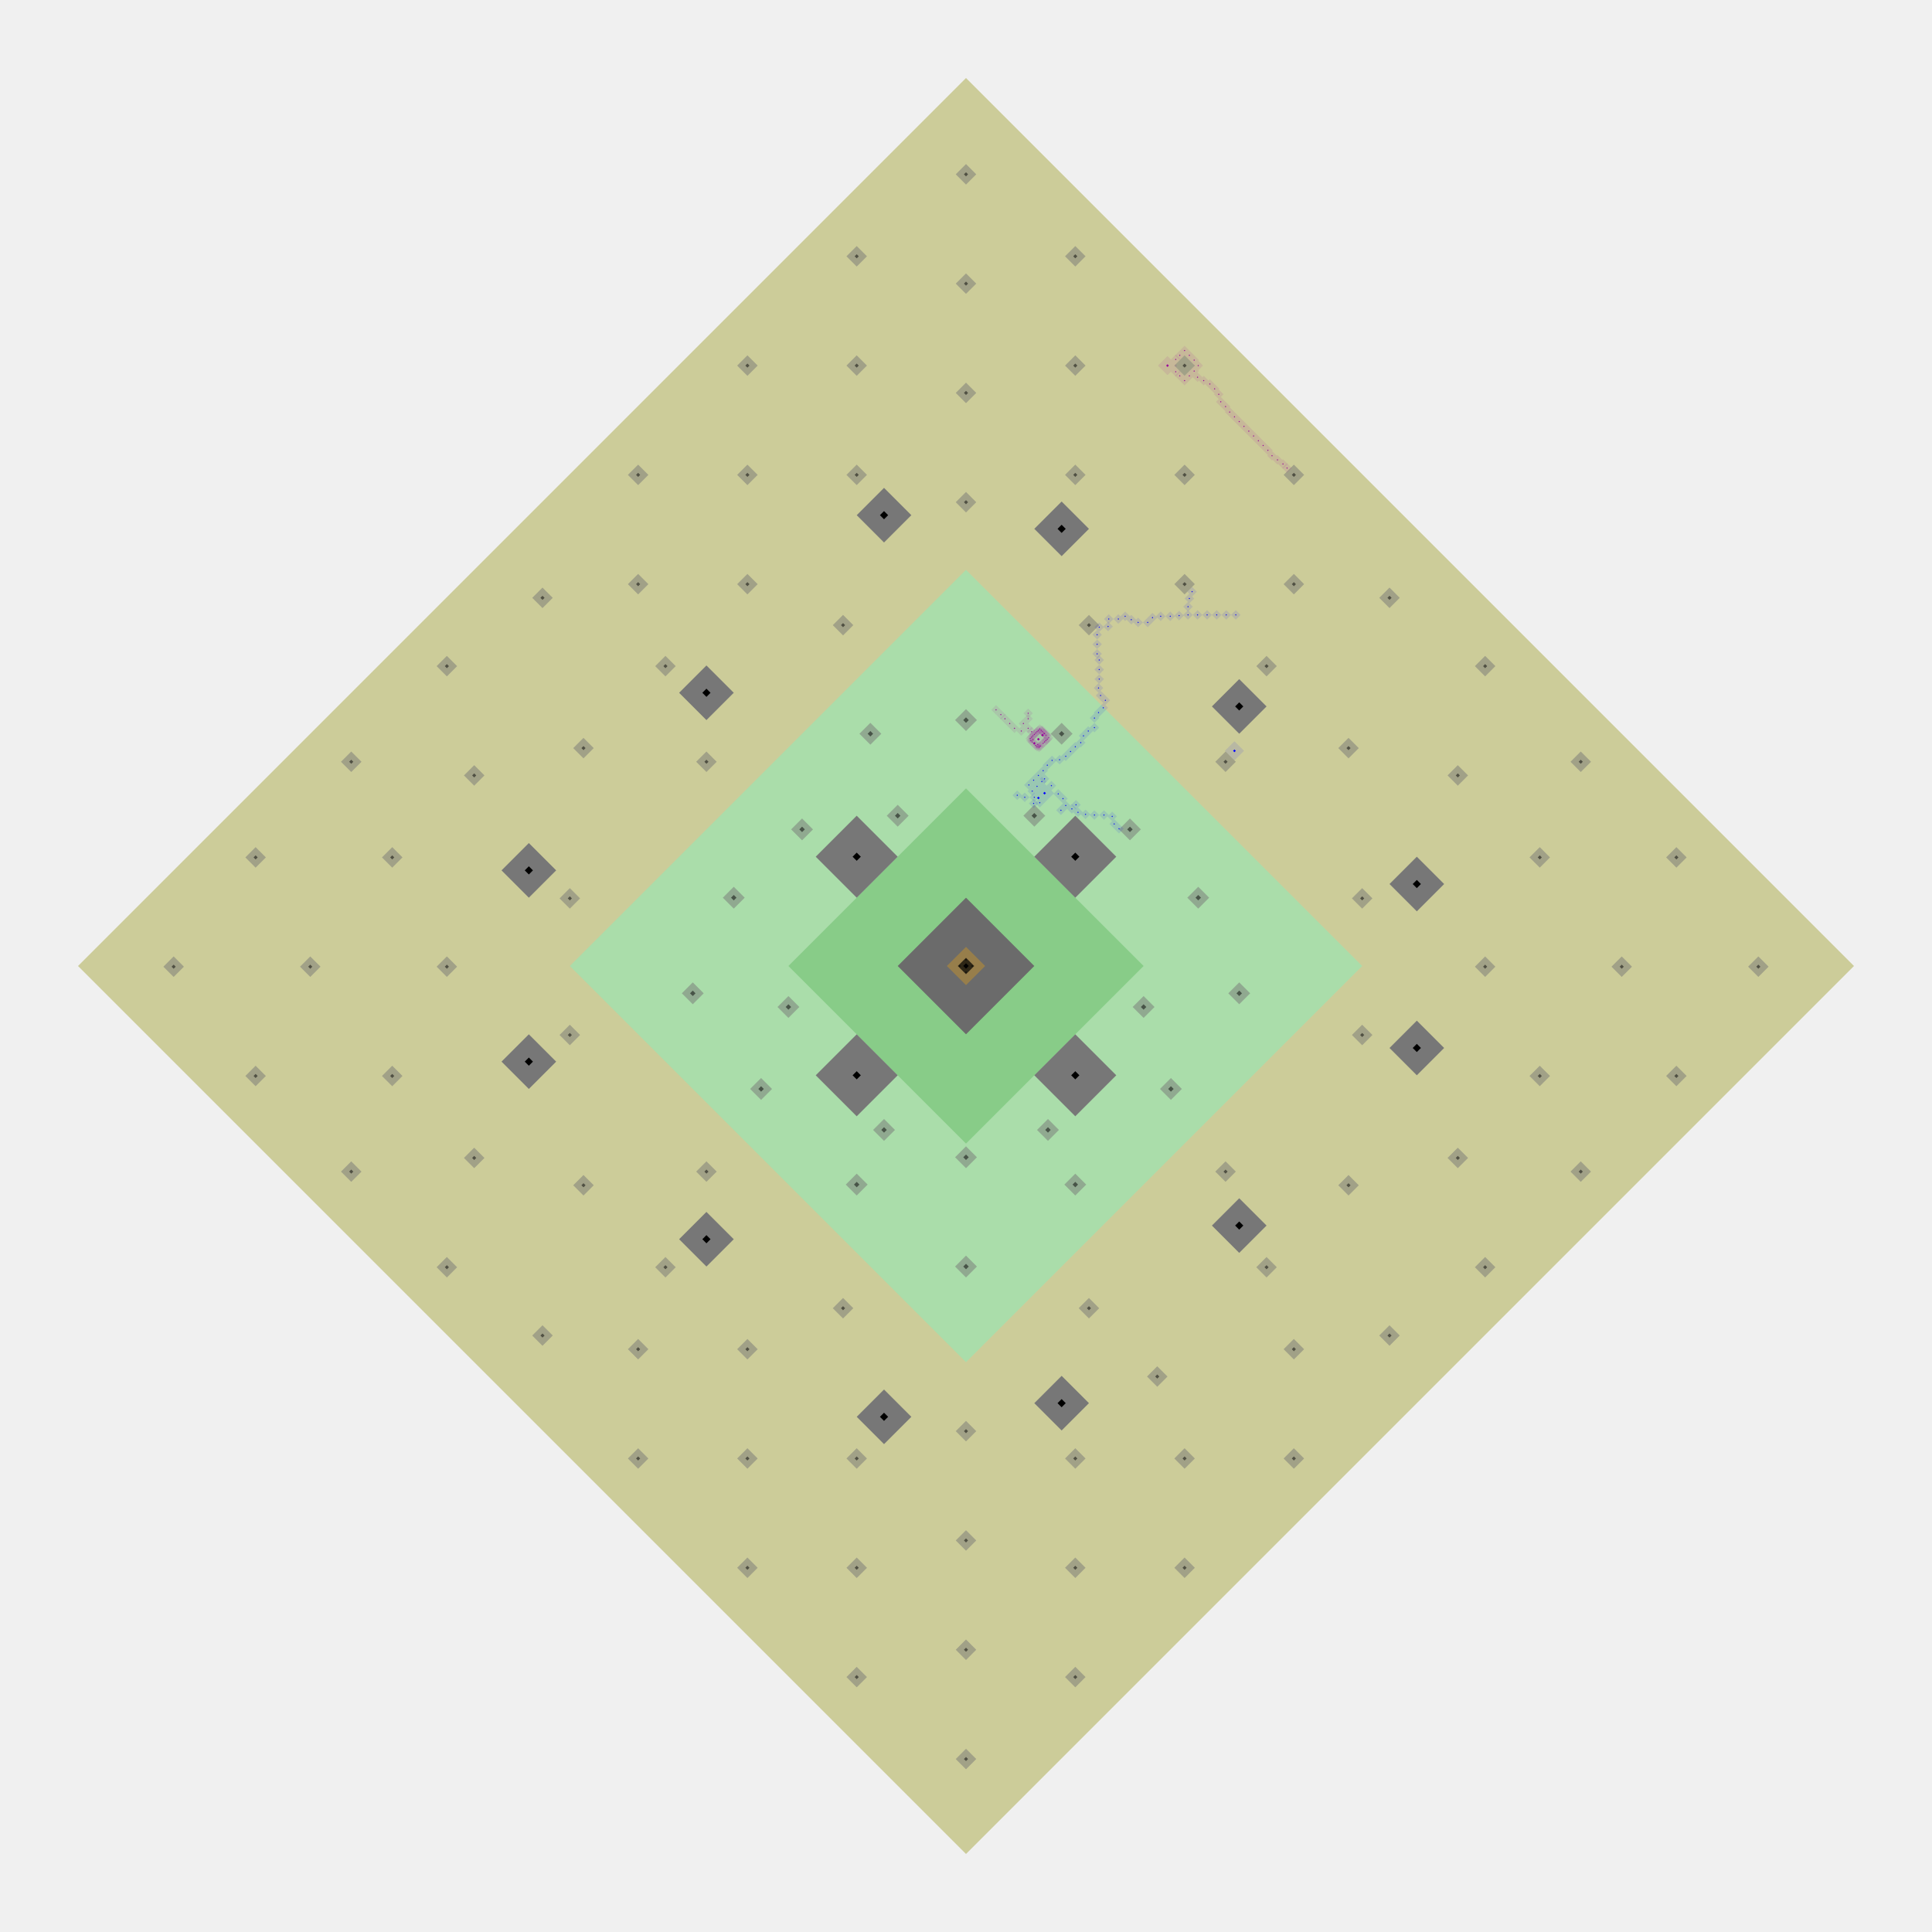
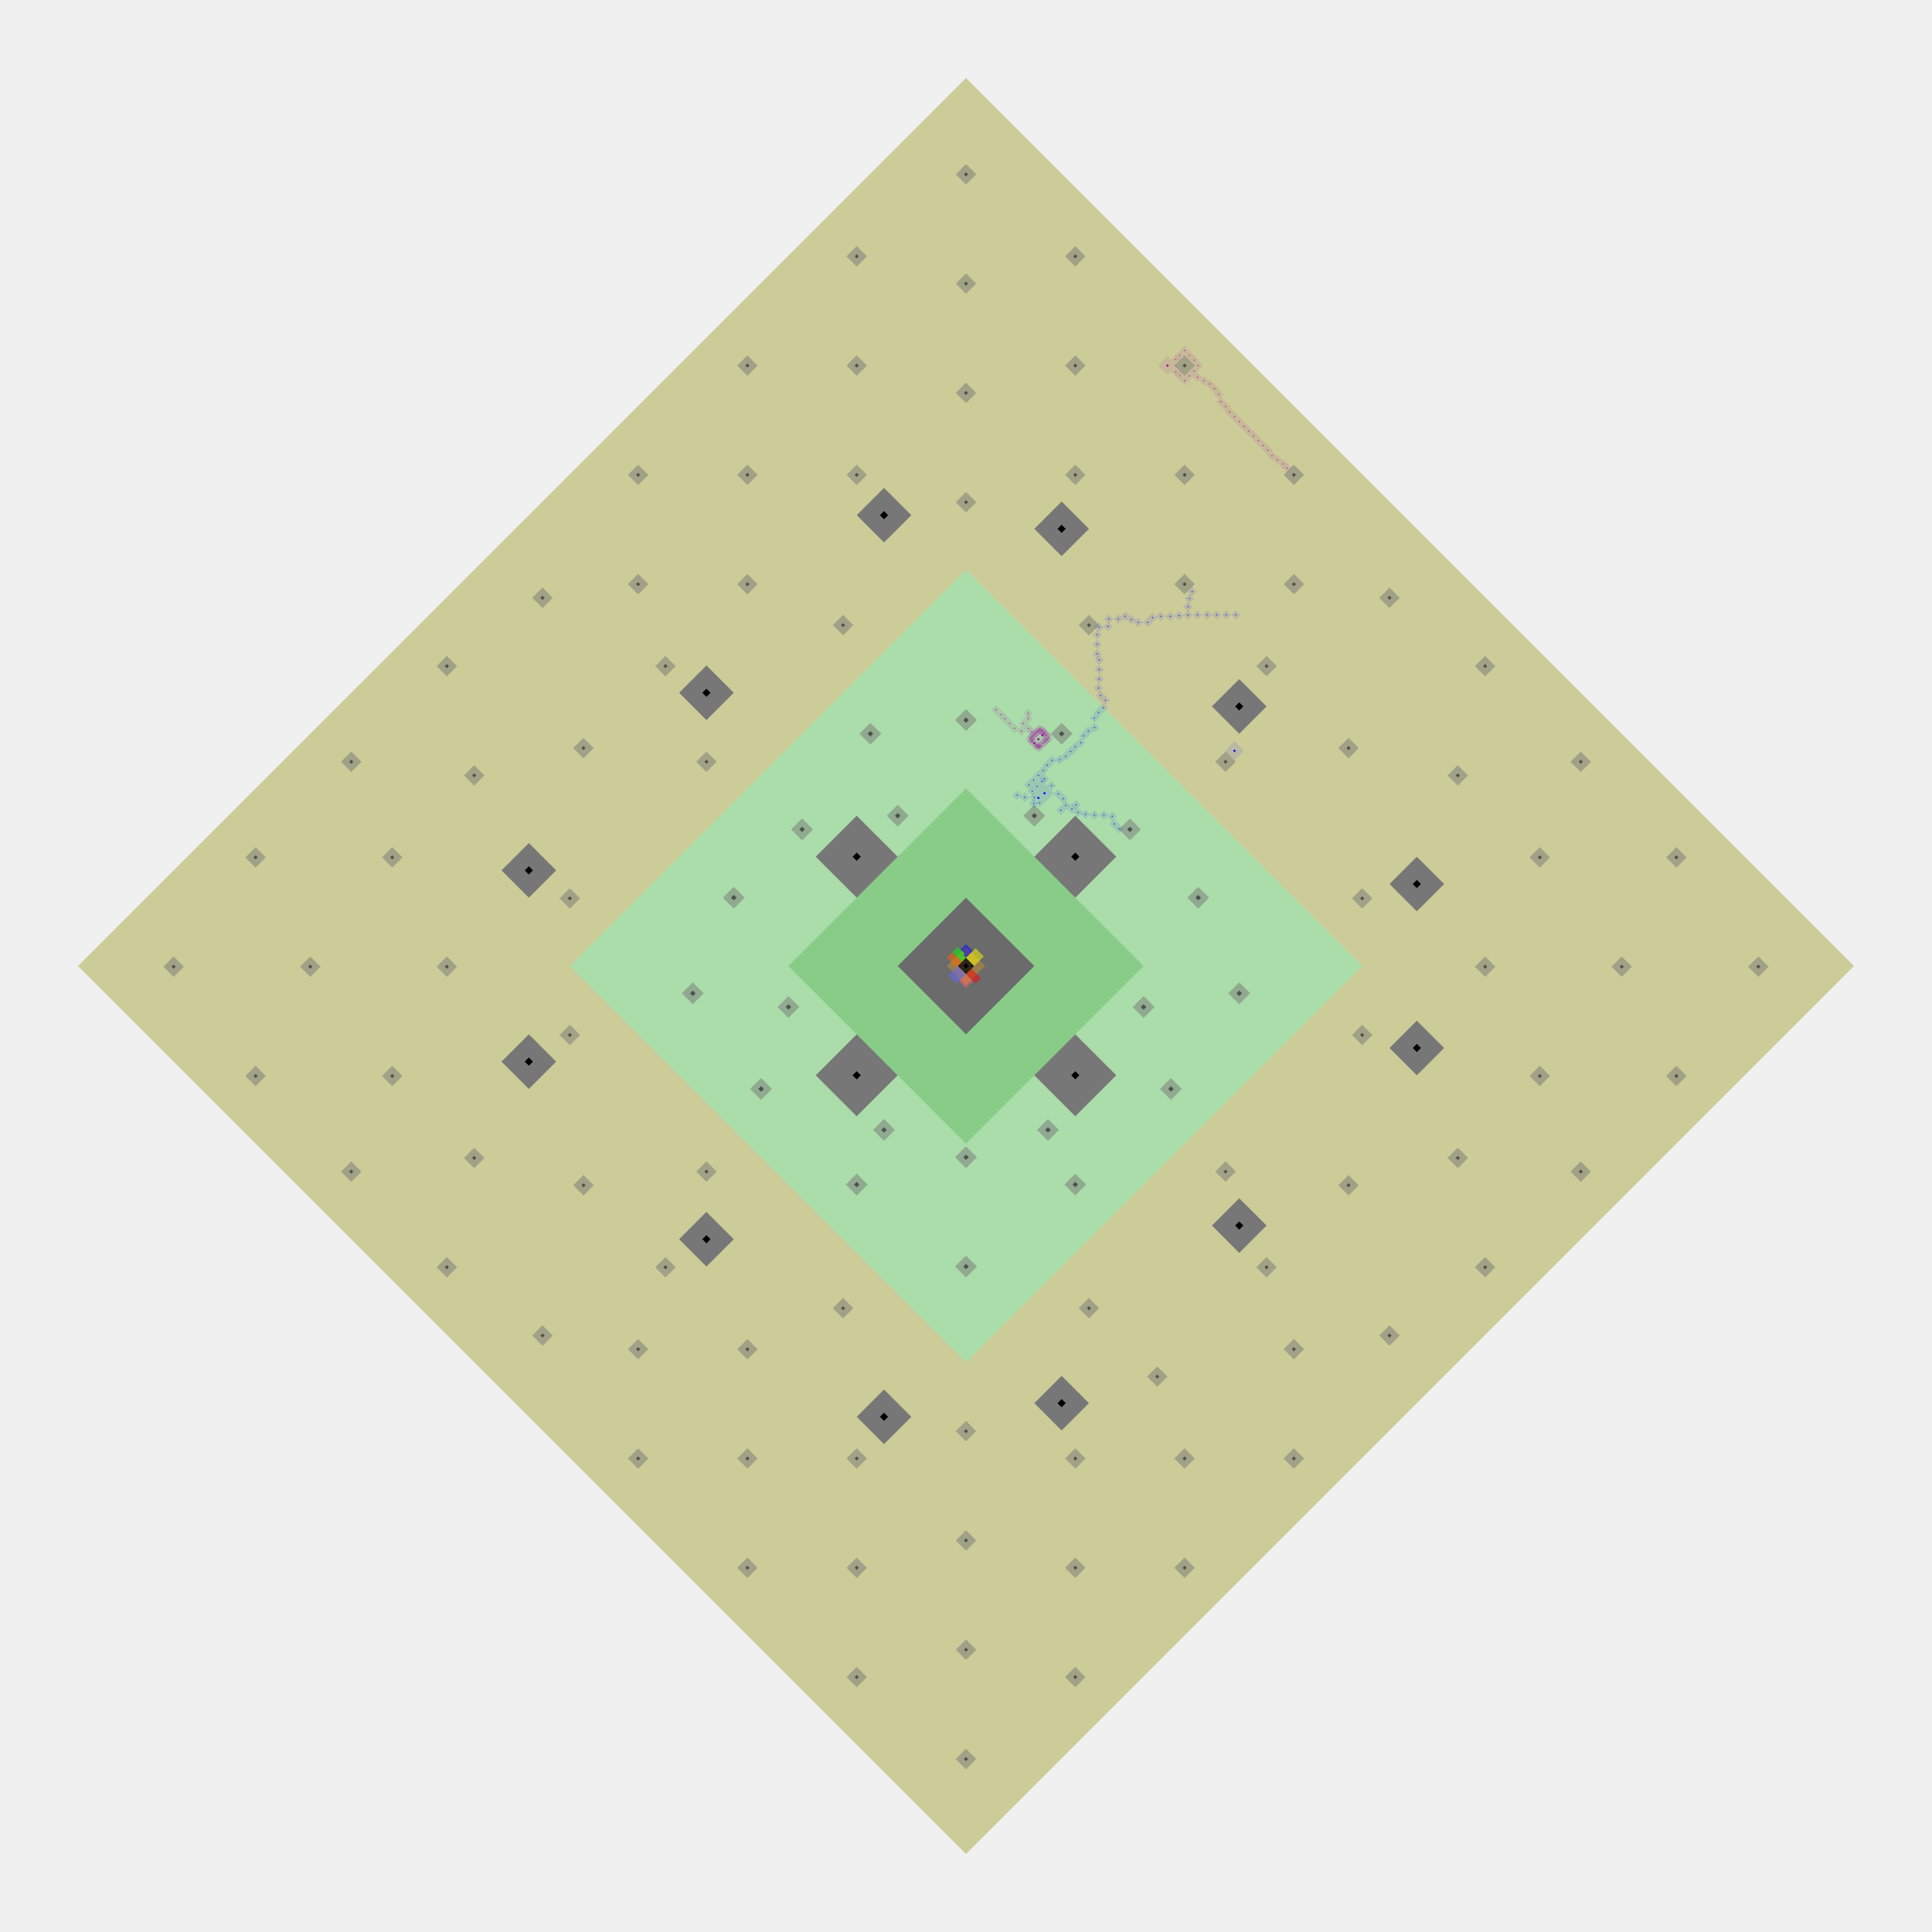
<svg xmlns="http://www.w3.org/2000/svg" id="state-map" version="1.1" viewBox="0 0 2000 2000">
  <style>
svg { background: #aaa; font: 1em serif; }
.concrete { fill: #777; }
.influence { fill-opacity: 0.1; stroke-width: 0; }

.state .labs { fill: #000; fill-opacity: 0.5; }
.state .forts { fill: #000; }
.state .other { fill: #990; }
/*.state .other { display: none; }*/

.ViV .alliance { fill: #00f; }
.ViV .labs { fill: #00f; }
.viv .alliance { fill: #909; }
.viv .labs { fill: #909; }

.new { fill: #070; }
.old { fill: #900; }

.cap-label { font-size: 0.2em; fill: #fff; }
</style>
  <defs>
    <pattern id="capital-grid" width="2%" height="2%">
      <rect x="0" y="0" width="2" height="2" stroke="#000" stroke-width="0.1" class="concrete" />
    </pattern>
    <symbol id="lab1" width="15" height="15">
      <rect x="0" y="0" width="15" height="15" class="concrete" />
      <rect x="6" y="6" width="3" height="3" class="lab" />
    </symbol>
    <symbol id="lab2" width="15" height="15">
      <rect x="0" y="0" width="15" height="15" class="concrete" />
      <rect x="6" y="6" width="3" height="3" class="lab" />
    </symbol>
    <symbol id="lab3" width="16" height="16">
      <rect x="0" y="0" width="16" height="16" class="concrete" />
      <rect x="6" y="6" width="4" height="4" class="lab" />
    </symbol>
    <symbol id="lab4" width="16" height="16">
      <rect x="0" y="0" width="16" height="16" class="concrete" />
      <rect x="6" y="6" width="4" height="4" class="lab" />
    </symbol>
    <symbol id="bunker" width="40" height="40">
      <rect x="0" y="0" width="40" height="40" class="concrete" />
      <rect x="17" y="17" width="6" height="6" class="fort" />
    </symbol>
    <symbol id="facility" width="60" height="60">
      <rect x="0" y="0" width="60" height="60" class="concrete" />
      <rect x="27" y="27" width="6" height="6" class="fort" />
    </symbol>
    <symbol id="hq" width="14" height="14">
      <rect x="0" y="0" width="14" height="14" class="influence" />
      <rect x="6" y="6" width="2" height="2" />
    </symbol>
    <symbol id="trap" width="2" height="2">
      <rect x="0" y="0" width="2" height="2" />
    </symbol>
    <symbol id="colosseum" width="2" height="2">
      <rect x="0" y="0" width="2" height="2" />
    </symbol>
    <symbol id="tower" width="7" height="7">
      <rect x="0" y="0" width="7" height="7" class="influence" />
      <rect x="3" y="3" width="1" height="1" />
    </symbol>
  </defs>
  <g transform="scale(-1,1) translate(-1650, 350) rotate(-135, 650, 650)">
    <g class="state">
      <rect x="0" y="0" height="1300" width="1300" fill="#cc9" />
      <rect x="360" y="360" height="580" width="580" fill="#ada" />
      <rect x="520" y="520" height="260" width="260" fill="#8c8" />
      <rect x="600" y="600" height="100" width="100" fill="url(#capital-grid)" />
      <rect x="636" y="636" height="28" width="28" fill="#fa0" fill-opacity="0.3" />
      <g fill="#000">
        <rect x="644" y="644" height="12" width="12" fill-opacity="0.7" />
        <rect x="645" y="645" height="1" width="1" />
        <rect x="654" y="645" height="1" width="1" />
        <rect x="645" y="654" height="1" width="1" />
        <rect x="654" y="654" height="1" width="1" />
        <rect x="648" y="648" height="4" width="4" />
      </g>
      <g class="forts">
        <use href="#facility" x="460" y="620" />
        <use href="#facility" x="620" y="460" />
        <use href="#facility" x="620" y="780" />
        <use href="#facility" x="780" y="620" />
        <use href="#bunker" x="240" y="360" />
        <use href="#bunker" x="240" y="620" />
        <use href="#bunker" x="240" y="880" />
        <use href="#bunker" x="380" y="240" />
        <use href="#bunker" x="380" y="1020" />
        <use href="#bunker" x="640" y="240" />
        <use href="#bunker" x="640" y="1020" />
        <use href="#bunker" x="900" y="240" />
        <use href="#bunker" x="900" y="1020" />
        <use href="#bunker" x="1020" y="360" />
        <use href="#bunker" x="1020" y="620" />
        <use href="#bunker" x="1020" y="880" />
      </g>
      <g class="labs">
        <use href="#lab1" x="42" y="202" />
        <use href="#lab1" x="42" y="522" />
        <use href="#lab1" x="42" y="802" />
        <use href="#lab1" x="42" y="1082" />
        <use href="#lab1" x="62" y="62" />
        <use href="#lab1" x="122" y="282" />
        <use href="#lab1" x="122" y="442" />
        <use href="#lab1" x="122" y="602" />
        <use href="#lab1" x="142" y="862" />
        <use href="#lab1" x="142" y="982" />
        <use href="#lab1" x="162" y="1122" />
        <use href="#lab1" x="202" y="42" />
        <use href="#lab1" x="202" y="362" />
        <use href="#lab1" x="202" y="642" />
        <use href="#lab1" x="202" y="762" />
        <use href="#lab1" x="202" y="1242" />
        <use href="#lab1" x="222" y="222" />
        <use href="#lab1" x="282" y="122" />
        <use href="#lab1" x="302" y="482" />
        <use href="#lab1" x="302" y="882" />
        <use href="#lab1" x="302" y="1142" />
        <use href="#lab1" x="362" y="202" />
        <use href="#lab1" x="402" y="982" />
        <use href="#lab1" x="422" y="1142" />
        <use href="#lab1" x="442" y="122" />
        <use href="#lab1" x="482" y="302" />
        <use href="#lab1" x="482" y="1242" />
        <use href="#lab1" x="522" y="42" />
        <use href="#lab1" x="522" y="1082" />
        <use href="#lab1" x="602" y="122" />
        <use href="#lab1" x="642" y="202" />
        <use href="#lab1" x="642" y="1082" />
        <use href="#lab1" x="682" y="1162" />
        <use href="#lab1" x="762" y="202" />
        <use href="#lab1" x="762" y="1242" />
        <use href="#lab1" x="802" y="42" />
        <use href="#lab1" x="802" y="982" />
        <use href="#lab1" x="842" y="1162" />
        <use href="#lab1" x="862" y="142" />
        <use href="#lab1" x="882" y="302" />
        <use href="#lab1" x="922" y="1082" />
        <use href="#lab1" x="982" y="142" />
        <use href="#lab1" x="982" y="402" />
        <use href="#lab1" x="982" y="802" />
        <use href="#lab1" x="1002" y="1162" />
        <use href="#lab1" x="1062" y="1062" />
        <use href="#lab1" x="1082" y="42" />
        <use href="#lab1" x="1082" y="522" />
        <use href="#lab1" x="1082" y="642" />
        <use href="#lab1" x="1082" y="922" />
        <use href="#lab1" x="1082" y="1242" />
        <use href="#lab1" x="1122" y="162" />
        <use href="#lab1" x="1142" y="302" />
        <use href="#lab1" x="1142" y="422" />
        <use href="#lab1" x="1162" y="682" />
        <use href="#lab1" x="1162" y="842" />
        <use href="#lab1" x="1162" y="1002" />
        <use href="#lab1" x="1222" y="1222" />
        <use href="#lab1" x="1242" y="202" />
        <use href="#lab1" x="1242" y="482" />
        <use href="#lab1" x="1242" y="762" />
        <use href="#lab1" x="1242" y="1082" />
        <use href="#lab2" x="42" y="362" />
        <use href="#lab2" x="42" y="942" />
        <use href="#lab2" x="62" y="682" />
        <use href="#lab2" x="62" y="1222" />
        <use href="#lab2" x="142" y="142" />
        <use href="#lab2" x="202" y="522" />
        <use href="#lab2" x="262" y="1022" />
        <use href="#lab2" x="302" y="302" />
        <use href="#lab2" x="302" y="682" />
        <use href="#lab2" x="342" y="1242" />
        <use href="#lab2" x="362" y="42" />
        <use href="#lab2" x="482" y="202" />
        <use href="#lab2" x="602" y="982" />
        <use href="#lab2" x="602" y="1222" />
        <use href="#lab2" x="682" y="62" />
        <use href="#lab2" x="682" y="302" />
        <use href="#lab2" x="762" y="1082" />
        <use href="#lab2" x="922" y="1242" />
        <use href="#lab2" x="942" y="42" />
        <use href="#lab2" x="982" y="602" />
        <use href="#lab2" x="982" y="982" />
        <use href="#lab2" x="1022" y="262" />
        <use href="#lab2" x="1082" y="762" />
        <use href="#lab2" x="1142" y="1142" />
        <use href="#lab2" x="1222" y="62" />
        <use href="#lab2" x="1222" y="602" />
        <use href="#lab2" x="1242" y="342" />
        <use href="#lab2" x="1242" y="922" />
        <use href="#lab3" x="402" y="562" />
        <use href="#lab3" x="402" y="702" />
        <use href="#lab3" x="422" y="422" />
        <use href="#lab3" x="422" y="822" />
        <use href="#lab3" x="482" y="742" />
        <use href="#lab3" x="502" y="502" />
        <use href="#lab3" x="522" y="862" />
        <use href="#lab3" x="562" y="402" />
        <use href="#lab3" x="622" y="862" />
        <use href="#lab3" x="702" y="402" />
        <use href="#lab3" x="742" y="882" />
        <use href="#lab3" x="822" y="422" />
        <use href="#lab3" x="822" y="822" />
        <use href="#lab3" x="862" y="522" />
        <use href="#lab3" x="862" y="622" />
        <use href="#lab3" x="882" y="742" />
        <use href="#lab4" x="462" y="582" />
        <use href="#lab4" x="582" y="462" />
        <use href="#lab4" x="702" y="802" />
        <use href="#lab4" x="742" y="482" />
        <use href="#lab4" x="802" y="702" />
      </g>
+       <g fill-opacity="0.5">
+         <path d="M 656 656 v 4 h 2 v 6 h 8 v -10 z" fill="#00f" />
+         <path d="M 656 656 v 4 h 2 v 10 h -8 v -14 z" fill="#0f0" />
+         <path d="M 644 656 h -2 v 14 h 8 v -14 z" fill="#f60" />
+         <path d="M 644 644 h -14 v 12 h 14 z" fill="#66f" />
+         <path d="M 644 644 h -10 v -10 h 10 z" fill="#f66" />
+         <path d="M 644 644 h 8 v -14 h -8 z" fill="#f00" />
+         <path d="M 656 644 h 14 v 12 h -14 z" fill="#ff0" />
+       </g>
      <g class="other">
		</g>
    </g>
    <g class="ViV">
      <g class="alliance">
        <use href="#tower" x="809" y="734" />
        <use href="#tower" x="813" y="727" />
        <use href="#tower" x="815" y="716" />
        <use href="#tower" x="820" y="712" />
        <use href="#tower" x="820" y="720" />
        <use href="#tower" x="823" y="726" />
        <use href="#tower" x="825" y="733" />
        <use href="#tower" x="830" y="691" />
        <use href="#tower" x="830" y="726" />
        <use href="#tower" x="832" y="733" />
        <use href="#tower" x="837" y="691" />
        <use href="#tower" x="837" y="726" />
        <use href="#tower" x="839" y="684" />
        <use href="#tower" x="839" y="733" />
        <use href="#tower" x="840" y="698" />
        <use href="#tower" x="840" y="705" />
        <use href="#tower" x="841" y="677" />
        <use href="#tower" x="841" y="716" />
        <use href="#tower" x="841" y="726" />
        <use href="#tower" x="845" y="670" />
        <use href="#tower" x="845" y="684" />
        <use href="#tower" x="846" y="733" />
        <use href="#tower" x="851" y="663" />
        <use href="#tower" x="853" y="734" />
        <use href="#tower" x="858" y="656" />
        <use href="#tower" x="859" y="635" />
        <use href="#tower" x="859" y="642" />
        <use href="#tower" x="860" y="734" />
        <use href="#tower" x="863" y="649" />
        <use href="#tower" x="866" y="729" />
        <use href="#tower" x="873" y="727" />
        <use href="#tower" x="880" y="727" />
        <use href="#tower" x="887" y="727" />
        <use href="#tower" x="894" y="726" />
        <use href="#tower" x="901" y="729" />
        <use href="#tower" x="908" y="729" />
        <use href="#tower" x="915" y="727" />
        <use href="#tower" x="922" y="734" />
        <use href="#tower" x="929" y="735" />
        <use href="#tower" x="936" y="735" />
        <use href="#tower" x="943" y="739" />
        <use href="#tower" x="943" y="746" />
        <use href="#tower" x="947" y="753" />
        <use href="#tower" x="954" y="759" />
        <use href="#tower" x="961" y="766" />
        <use href="#tower" x="968" y="773" />
        <use href="#tower" x="971" y="779" />
        <use href="#tower" x="978" y="786" />
        <use href="#tower" x="985" y="793" />
        <use href="#tower" x="992" y="797" />
        <use href="#tower" x="999" y="791" />
        <use href="#tower" x="1005" y="796" />
        <use href="#tower" x="1012" y="789" />
        <use href="#tower" x="1019" y="786" />
        <use href="#tower" x="1021" y="779" />
        <use href="#tower" x="1024" y="772" />
        <use href="#tower" x="1031" y="765" />
        <use href="#tower" x="1038" y="765" />
        <use href="#tower" x="1045" y="760" />
        <use href="#tower" x="1052" y="753" />
        <use href="#tower" x="1059" y="747" />
        <use href="#tower" x="1066" y="741" />
        <use href="#tower" x="1072" y="747" />
        <use href="#tower" x="1073" y="734" />
        <use href="#tower" x="1079" y="752" />
        <use href="#tower" x="1080" y="727" />
        <use href="#tower" x="1086" y="755" />
        <use href="#tower" x="1087" y="720" />
        <use href="#tower" x="1094" y="713" />
        <use href="#tower" x="1101" y="706" />
        <use href="#hq" x="827" y="712" />
        <use href="#hq" x="997" y="604" />
        <use href="#trap" x="825" y="719" />
      </g>
      <g class="labs">
	</g>
    </g>
    <g class="viv">
      <g class="alliance">
        <use href="#tower" x="856" y="785" />
        <use href="#tower" x="856" y="792" />
        <use href="#tower" x="856" y="799" />
        <use href="#tower" x="856" y="805" />
        <use href="#tower" x="856" y="812" />
        <use href="#tower" x="859" y="755" />
        <use href="#tower" x="859" y="757" />
        <use href="#tower" x="859" y="762" />
        <use href="#tower" x="859" y="764" />
        <use href="#tower" x="859" y="778" />
        <use href="#tower" x="860" y="753" />
        <use href="#tower" x="860" y="766" />
        <use href="#tower" x="861" y="754" />
        <use href="#tower" x="861" y="756" />
        <use href="#tower" x="861" y="763" />
        <use href="#tower" x="862" y="753" />
        <use href="#tower" x="862" y="766" />
        <use href="#tower" x="864" y="766" />
        <use href="#tower" x="866" y="753" />
        <use href="#tower" x="866" y="766" />
        <use href="#tower" x="866" y="770" />
        <use href="#tower" x="866" y="775" />
        <use href="#tower" x="866" y="782" />
        <use href="#tower" x="868" y="753" />
        <use href="#tower" x="868" y="766" />
        <use href="#tower" x="870" y="753" />
        <use href="#tower" x="870" y="766" />
        <use href="#tower" x="872" y="753" />
        <use href="#tower" x="872" y="766" />
        <use href="#tower" x="873" y="782" />
        <use href="#tower" x="874" y="753" />
        <use href="#tower" x="874" y="757" />
        <use href="#tower" x="874" y="759" />
        <use href="#tower" x="874" y="760" />
        <use href="#tower" x="874" y="762" />
        <use href="#tower" x="874" y="764" />
        <use href="#tower" x="874" y="766" />
        <use href="#tower" x="877" y="786" />
        <use href="#tower" x="1235" y="915" />
        <use href="#tower" x="1235" y="922" />
        <use href="#tower" x="1235" y="928" />
        <use href="#tower" x="1242" y="915" />
        <use href="#tower" x="1244" y="796" />
        <use href="#tower" x="1244" y="937" />
        <use href="#tower" x="1245" y="789" />
        <use href="#tower" x="1245" y="803" />
        <use href="#tower" x="1245" y="810" />
        <use href="#tower" x="1245" y="817" />
        <use href="#tower" x="1245" y="824" />
        <use href="#tower" x="1245" y="831" />
        <use href="#tower" x="1245" y="838" />
        <use href="#tower" x="1245" y="845" />
        <use href="#tower" x="1245" y="852" />
        <use href="#tower" x="1245" y="859" />
        <use href="#tower" x="1246" y="776" />
        <use href="#tower" x="1246" y="782" />
        <use href="#tower" x="1246" y="866" />
        <use href="#tower" x="1246" y="873" />
        <use href="#tower" x="1247" y="908" />
        <use href="#tower" x="1249" y="901" />
        <use href="#tower" x="1249" y="915" />
        <use href="#tower" x="1250" y="880" />
        <use href="#tower" x="1250" y="937" />
        <use href="#tower" x="1251" y="887" />
        <use href="#tower" x="1251" y="894" />
        <use href="#tower" x="1256" y="916" />
        <use href="#tower" x="1257" y="923" />
        <use href="#tower" x="1257" y="930" />
        <use href="#tower" x="1257" y="937" />
        <use href="#hq" x="868" y="756" />
        <use href="#hq" x="1230" y="935" />
        <use href="#trap" x="868" y="762" />
        <use href="#colosseum" x="862" y="762" />
      </g>
      <g class="labs">
	</g>
    </g>
  </g>
</svg>
